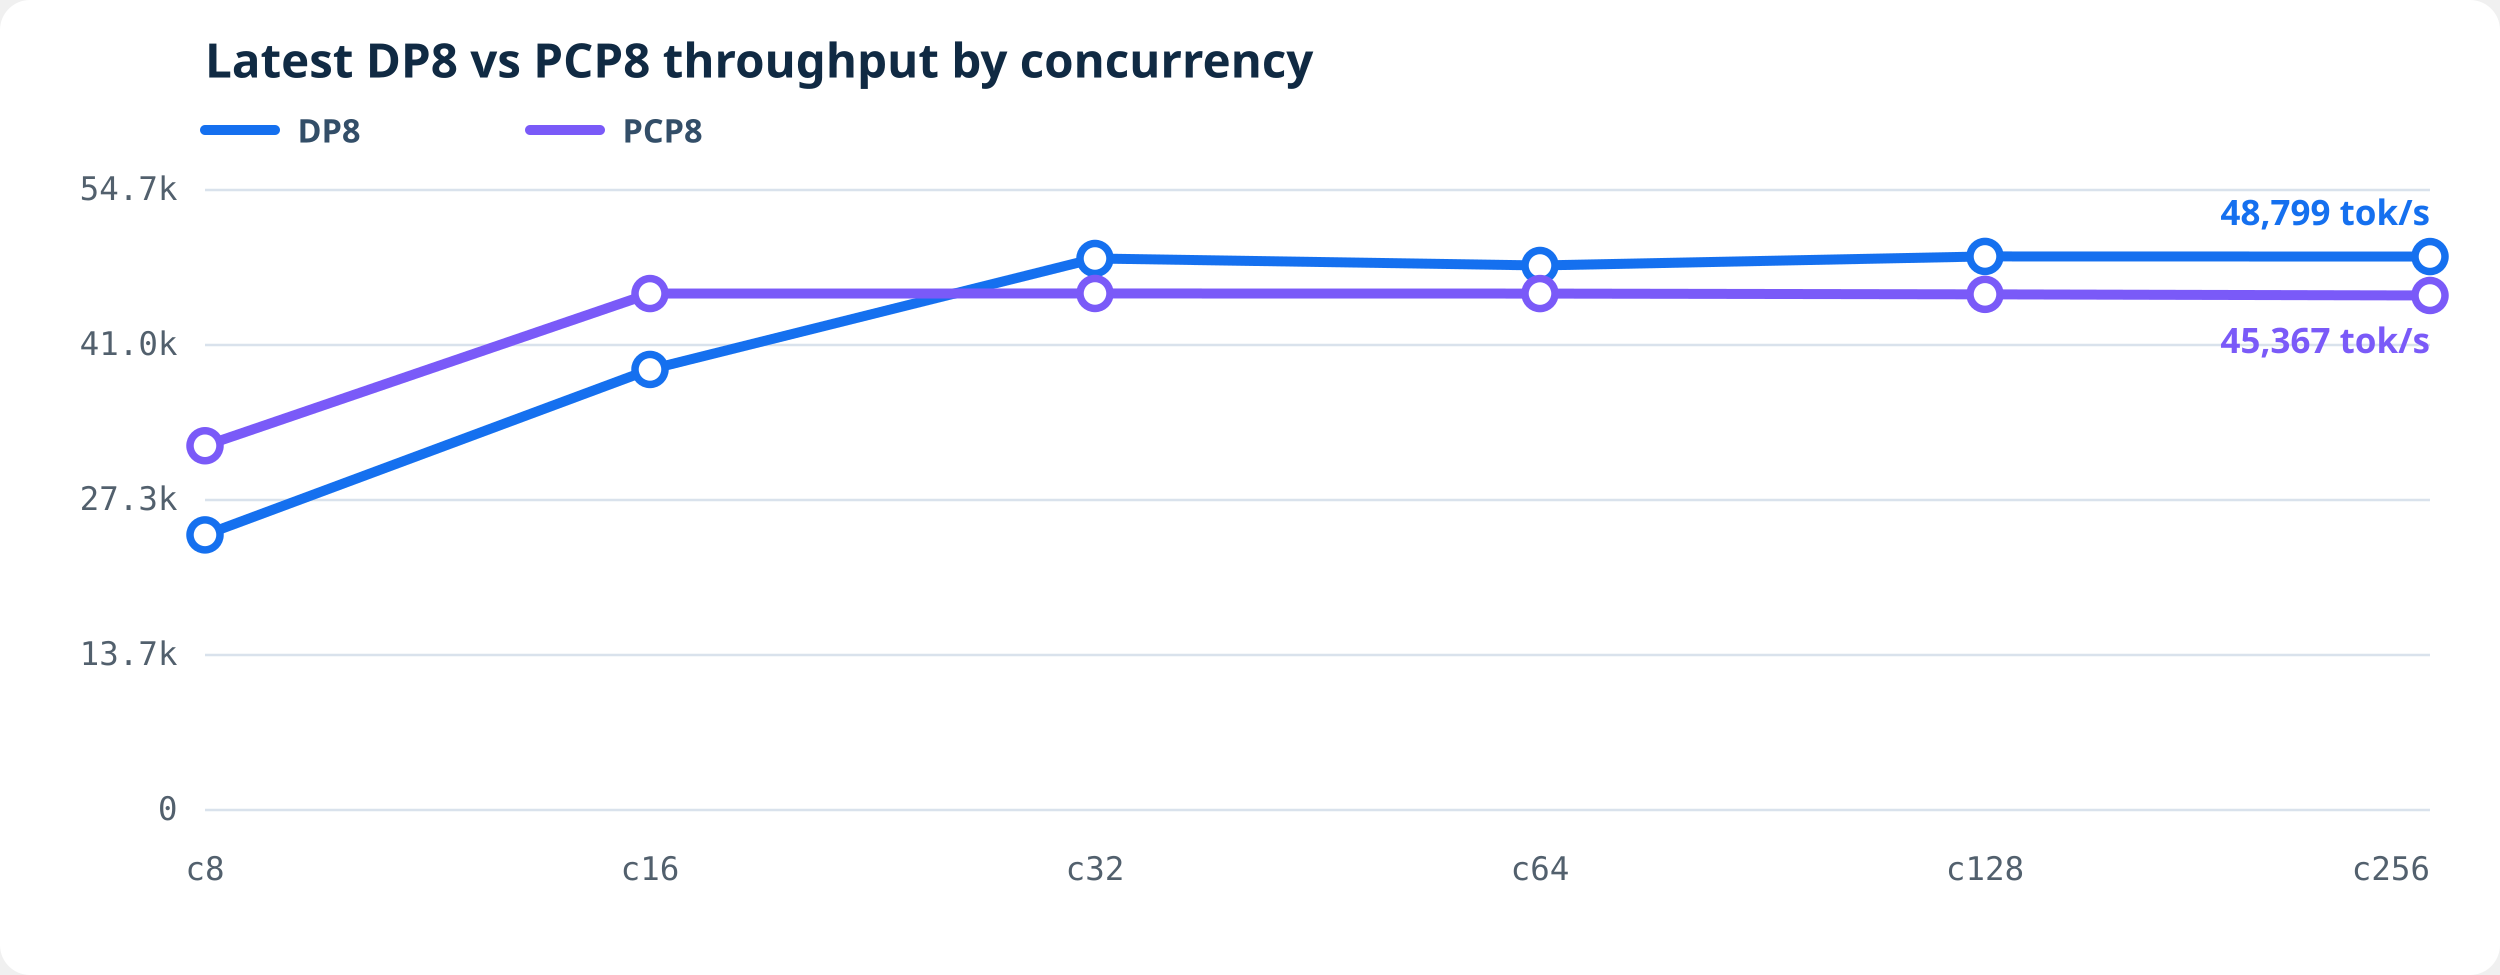
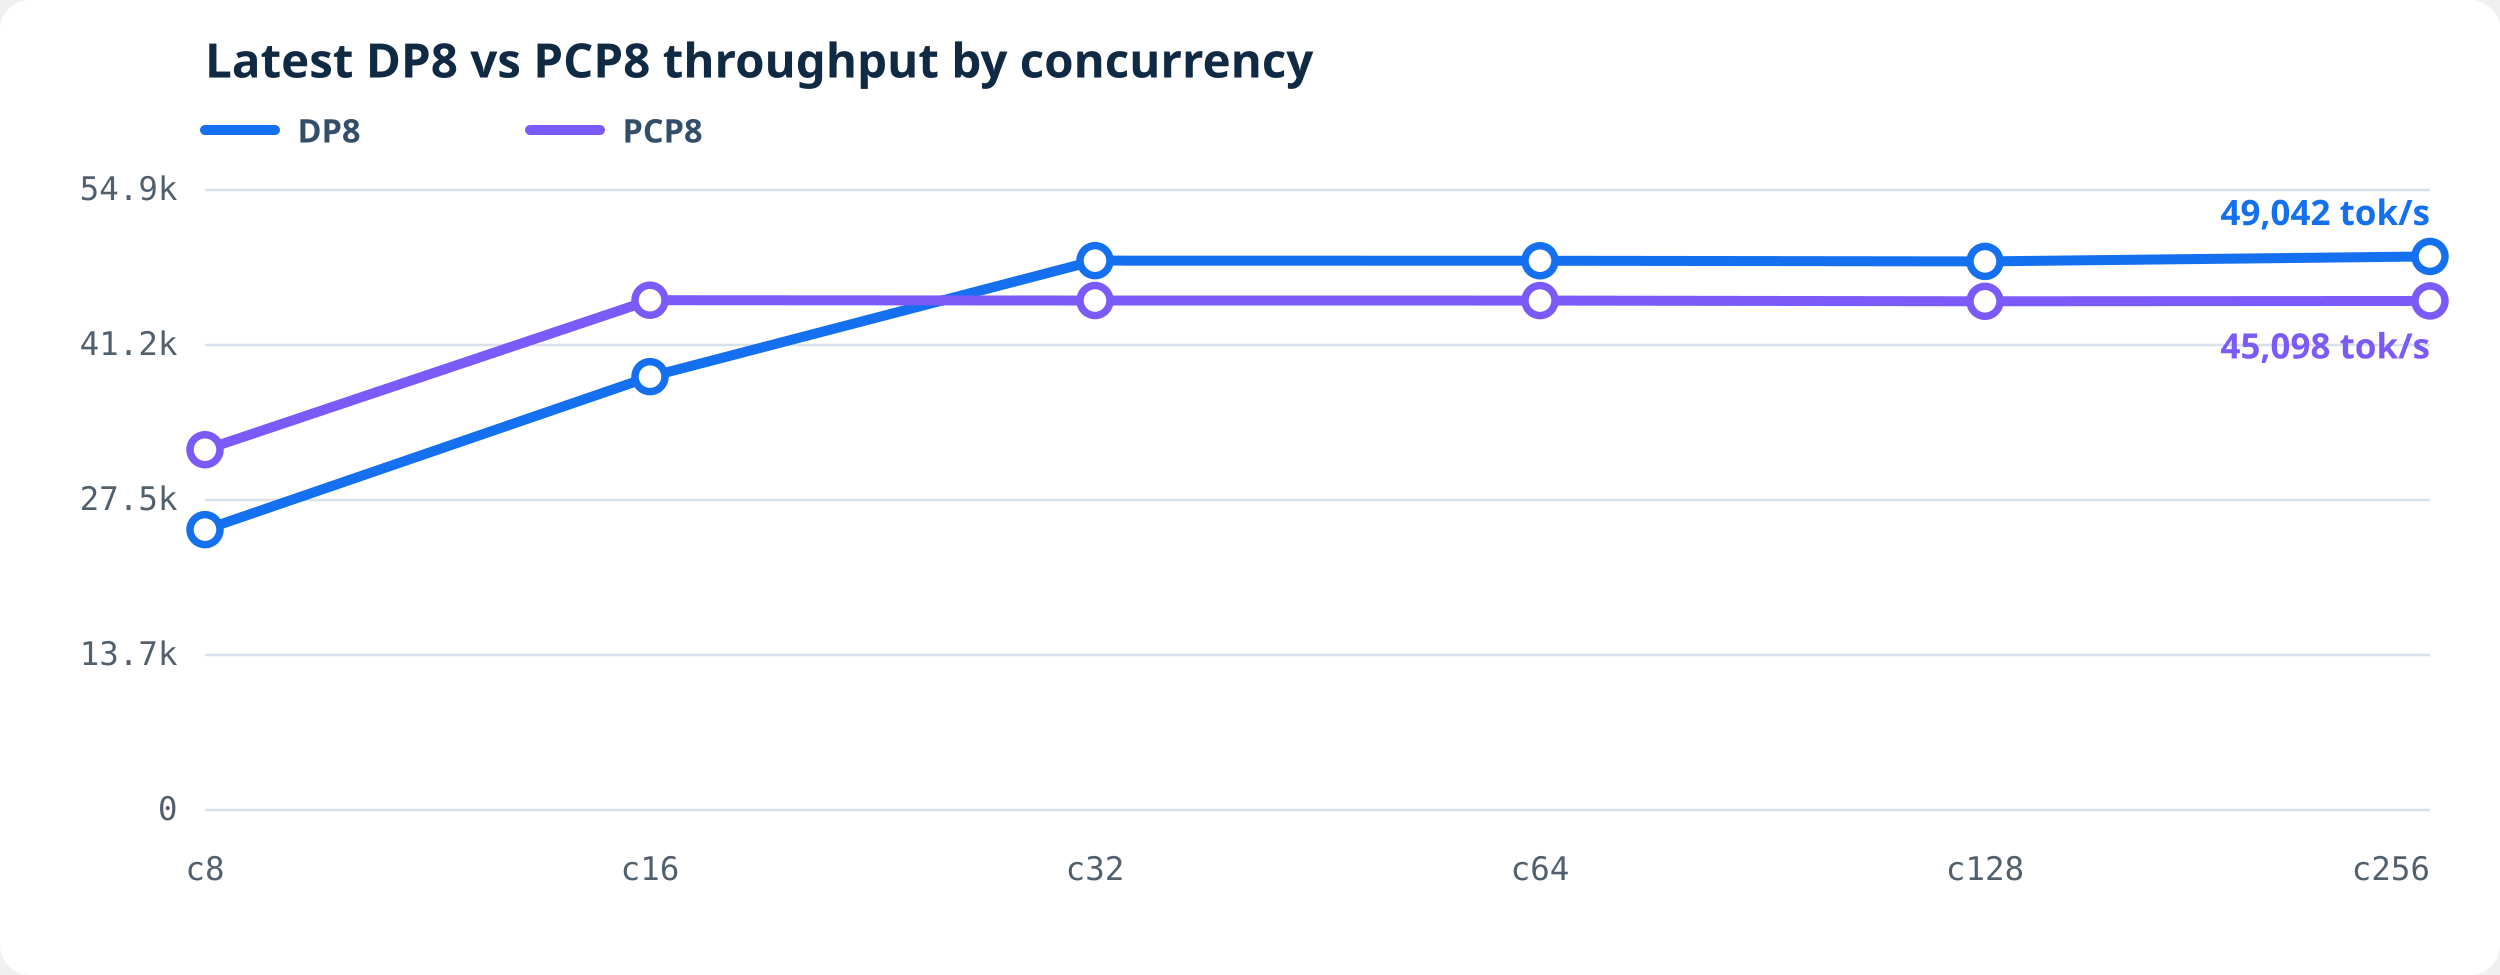
<svg xmlns="http://www.w3.org/2000/svg" viewBox="0 0 1000 390" role="img" aria-labelledby="throughput-title throughput-desc">
  <style>.bg{fill:#fff}.grid{stroke:#d9e2ec;stroke-width:1}.axis{fill:#52606d;font:13px ui-monospace,SFMono-Regular,Consolas,monospace}.heading{fill:#102a43;font:600 19px system-ui,sans-serif}.line{fill:none;stroke-width:4;stroke-linejoin:round;stroke-linecap:round}.dot{fill:#fff;stroke-width:3}.latest{stroke-width:3}.legend{fill:#334e68;font:600 13px system-ui,sans-serif}.value{font:600 14px system-ui,sans-serif}</style>
  <rect class="bg" width="1000" height="390" rx="12" />
  <text class="heading" x="82" y="31">Latest DP8 vs PCP8 throughput by concurrency</text>
  <line x1="82" y1="52" x2="110" y2="52" stroke="#1570ef" stroke-width="4" stroke-linecap="round" />
  <text class="legend" x="119" y="57">DP8</text>
  <line x1="212" y1="52" x2="240" y2="52" stroke="#7a5af8" stroke-width="4" stroke-linecap="round" />
  <text class="legend" x="249" y="57">PCP8</text>
  <line class="grid" x1="82" y1="324.00" x2="972" y2="324.00" />
  <text class="axis" text-anchor="end" x="71" y="328.00">0</text>
  <line class="grid" x1="82" y1="262.00" x2="972" y2="262.00" />
  <text class="axis" text-anchor="end" x="71" y="266.00">13.7k</text>
  <line class="grid" x1="82" y1="200.00" x2="972" y2="200.00" />
-   <text class="axis" text-anchor="end" x="71" y="204.00">27.3k</text>
+   <text class="axis" text-anchor="end" x="71" y="204.00">27.5k</text>
  <line class="grid" x1="82" y1="138.00" x2="972" y2="138.00" />
-   <text class="axis" text-anchor="end" x="71" y="142.00">41.0k</text>
+   <text class="axis" text-anchor="end" x="71" y="142.00">41.2k</text>
  <line class="grid" x1="82" y1="76.00" x2="972" y2="76.00" />
-   <text class="axis" text-anchor="end" x="71" y="80.00">54.7k</text>
+   <text class="axis" text-anchor="end" x="71" y="80.00">54.9k</text>
  <text class="axis" text-anchor="middle" x="82.00" y="352">c8</text>
  <text class="axis" text-anchor="middle" x="260.00" y="352">c16</text>
  <text class="axis" text-anchor="middle" x="438.00" y="352">c32</text>
  <text class="axis" text-anchor="middle" x="616.00" y="352">c64</text>
  <text class="axis" text-anchor="middle" x="794.00" y="352">c128</text>
  <text class="axis" text-anchor="end" x="972.00" y="352">c256</text>
-   <polyline class="line" stroke="#1570ef" points="82.00,213.96 260.00,147.78 438.00,103.39 616.00,106.19 794.00,102.57 972.00,102.62" />
-   <circle class="dot" fill="#fff" stroke="#1570ef" cx="82.00" cy="213.96" r="6" />
-   <circle class="dot" fill="#fff" stroke="#1570ef" cx="260.00" cy="147.78" r="6" />
-   <circle class="dot" fill="#fff" stroke="#1570ef" cx="438.00" cy="103.39" r="6" />
-   <circle class="dot" fill="#fff" stroke="#1570ef" cx="616.00" cy="106.19" r="6" />
-   <circle class="dot" fill="#fff" stroke="#1570ef" cx="794.00" cy="102.57" r="6" />
-   <circle class="dot latest" fill="#1570ef" stroke="#1570ef" cx="972.00" cy="102.62" r="6" />
-   <text class="value" fill="#1570ef" text-anchor="end" x="972.00" y="90.00">48,799 tok/s</text>
-   <polyline class="line" stroke="#7a5af8" points="82.00,178.30 260.00,117.42 438.00,117.39 616.00,117.43 794.00,117.74 972.00,118.19" />
-   <circle class="dot" fill="#fff" stroke="#7a5af8" cx="82.00" cy="178.30" r="6" />
-   <circle class="dot" fill="#fff" stroke="#7a5af8" cx="260.00" cy="117.42" r="6" />
-   <circle class="dot" fill="#fff" stroke="#7a5af8" cx="438.00" cy="117.39" r="6" />
-   <circle class="dot" fill="#fff" stroke="#7a5af8" cx="616.00" cy="117.43" r="6" />
-   <circle class="dot" fill="#fff" stroke="#7a5af8" cx="794.00" cy="117.74" r="6" />
-   <circle class="dot latest" fill="#7a5af8" stroke="#7a5af8" cx="972.00" cy="118.19" r="6" />
-   <text class="value" fill="#7a5af8" text-anchor="end" x="972.00" y="141.19">45,367 tok/s</text>
+   <polyline class="line" stroke="#1570ef" points="82.00,211.86 260.00,150.66 438.00,104.25 616.00,104.30 794.00,104.56 972.00,102.57" />
+   <circle class="dot" fill="#fff" stroke="#1570ef" cx="82.00" cy="211.86" r="6" />
+   <circle class="dot" fill="#fff" stroke="#1570ef" cx="260.00" cy="150.66" r="6" />
+   <circle class="dot" fill="#fff" stroke="#1570ef" cx="438.00" cy="104.25" r="6" />
+   <circle class="dot" fill="#fff" stroke="#1570ef" cx="616.00" cy="104.30" r="6" />
+   <circle class="dot" fill="#fff" stroke="#1570ef" cx="794.00" cy="104.56" r="6" />
+   <circle class="dot latest" fill="#1570ef" stroke="#1570ef" cx="972.00" cy="102.57" r="6" />
+   <text class="value" fill="#1570ef" text-anchor="end" x="972.00" y="90.00">49,042 tok/s</text>
+   <polyline class="line" stroke="#7a5af8" points="82.00,179.89 260.00,120.08 438.00,120.21 616.00,120.23 794.00,120.52 972.00,120.38" />
+   <circle class="dot" fill="#fff" stroke="#7a5af8" cx="82.00" cy="179.89" r="6" />
+   <circle class="dot" fill="#fff" stroke="#7a5af8" cx="260.00" cy="120.08" r="6" />
+   <circle class="dot" fill="#fff" stroke="#7a5af8" cx="438.00" cy="120.21" r="6" />
+   <circle class="dot" fill="#fff" stroke="#7a5af8" cx="616.00" cy="120.23" r="6" />
+   <circle class="dot" fill="#fff" stroke="#7a5af8" cx="794.00" cy="120.52" r="6" />
+   <circle class="dot latest" fill="#7a5af8" stroke="#7a5af8" cx="972.00" cy="120.38" r="6" />
+   <text class="value" fill="#7a5af8" text-anchor="end" x="972.00" y="143.38">45,098 tok/s</text>
</svg>
